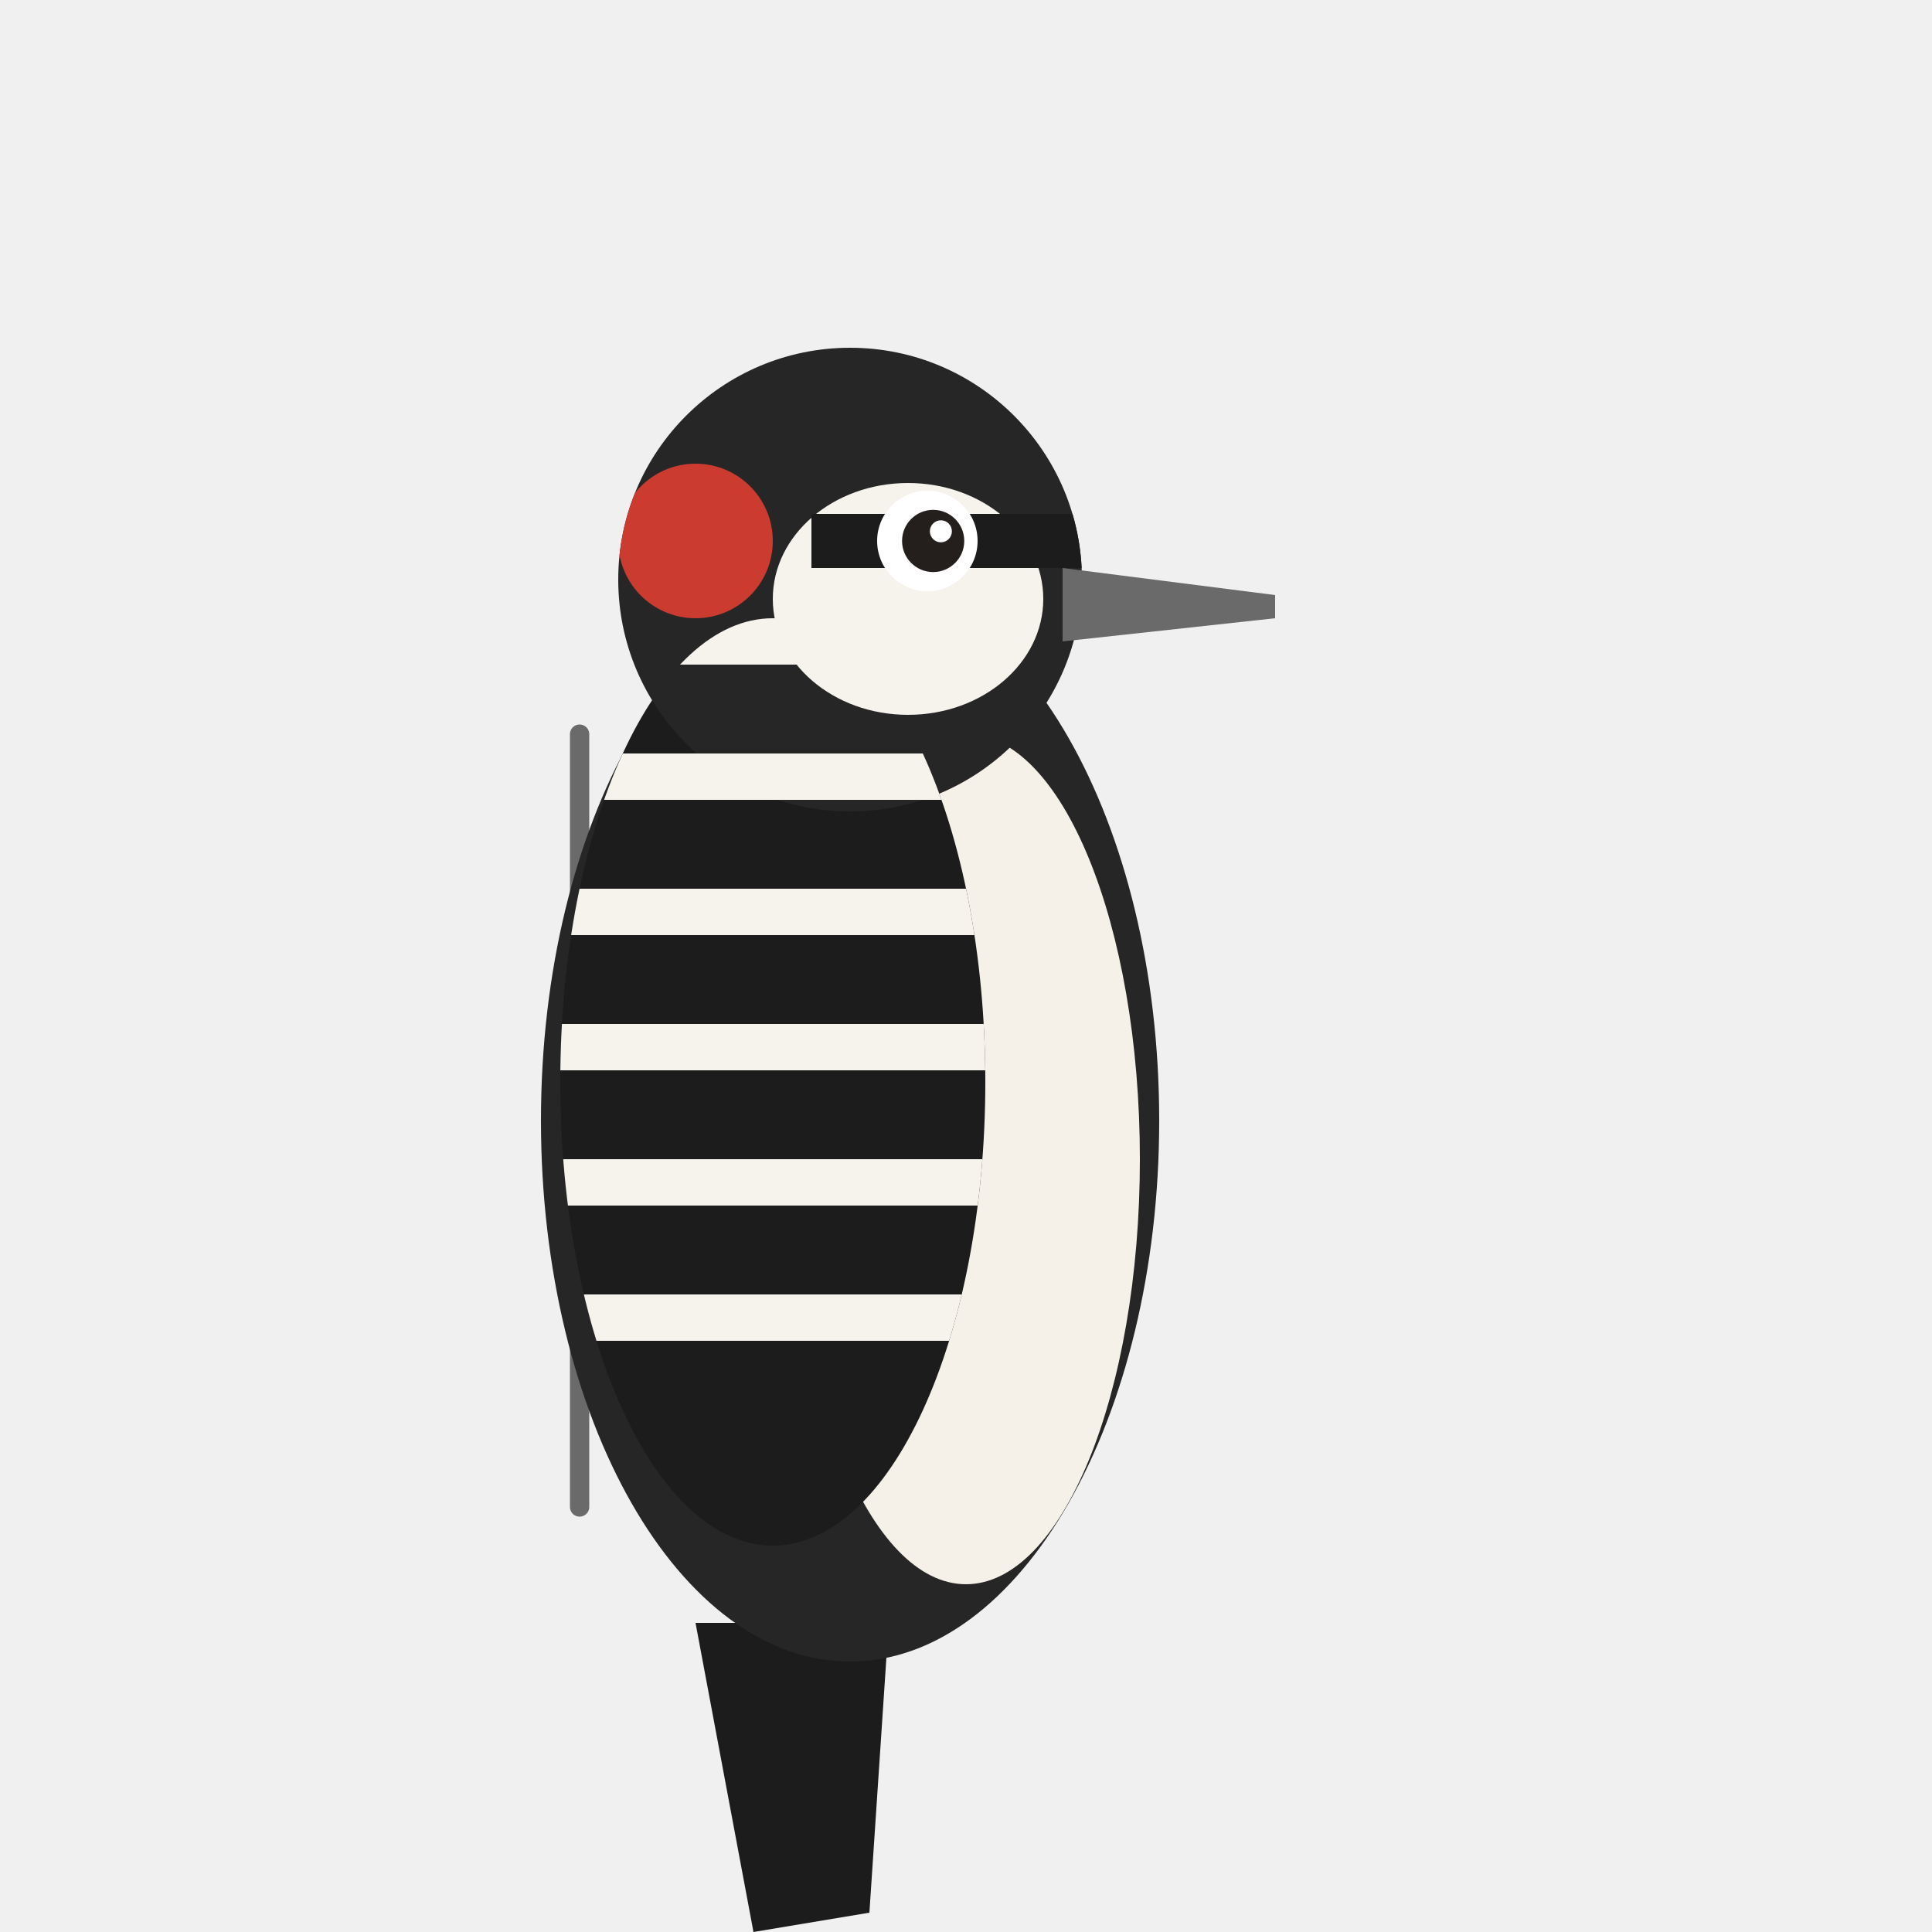
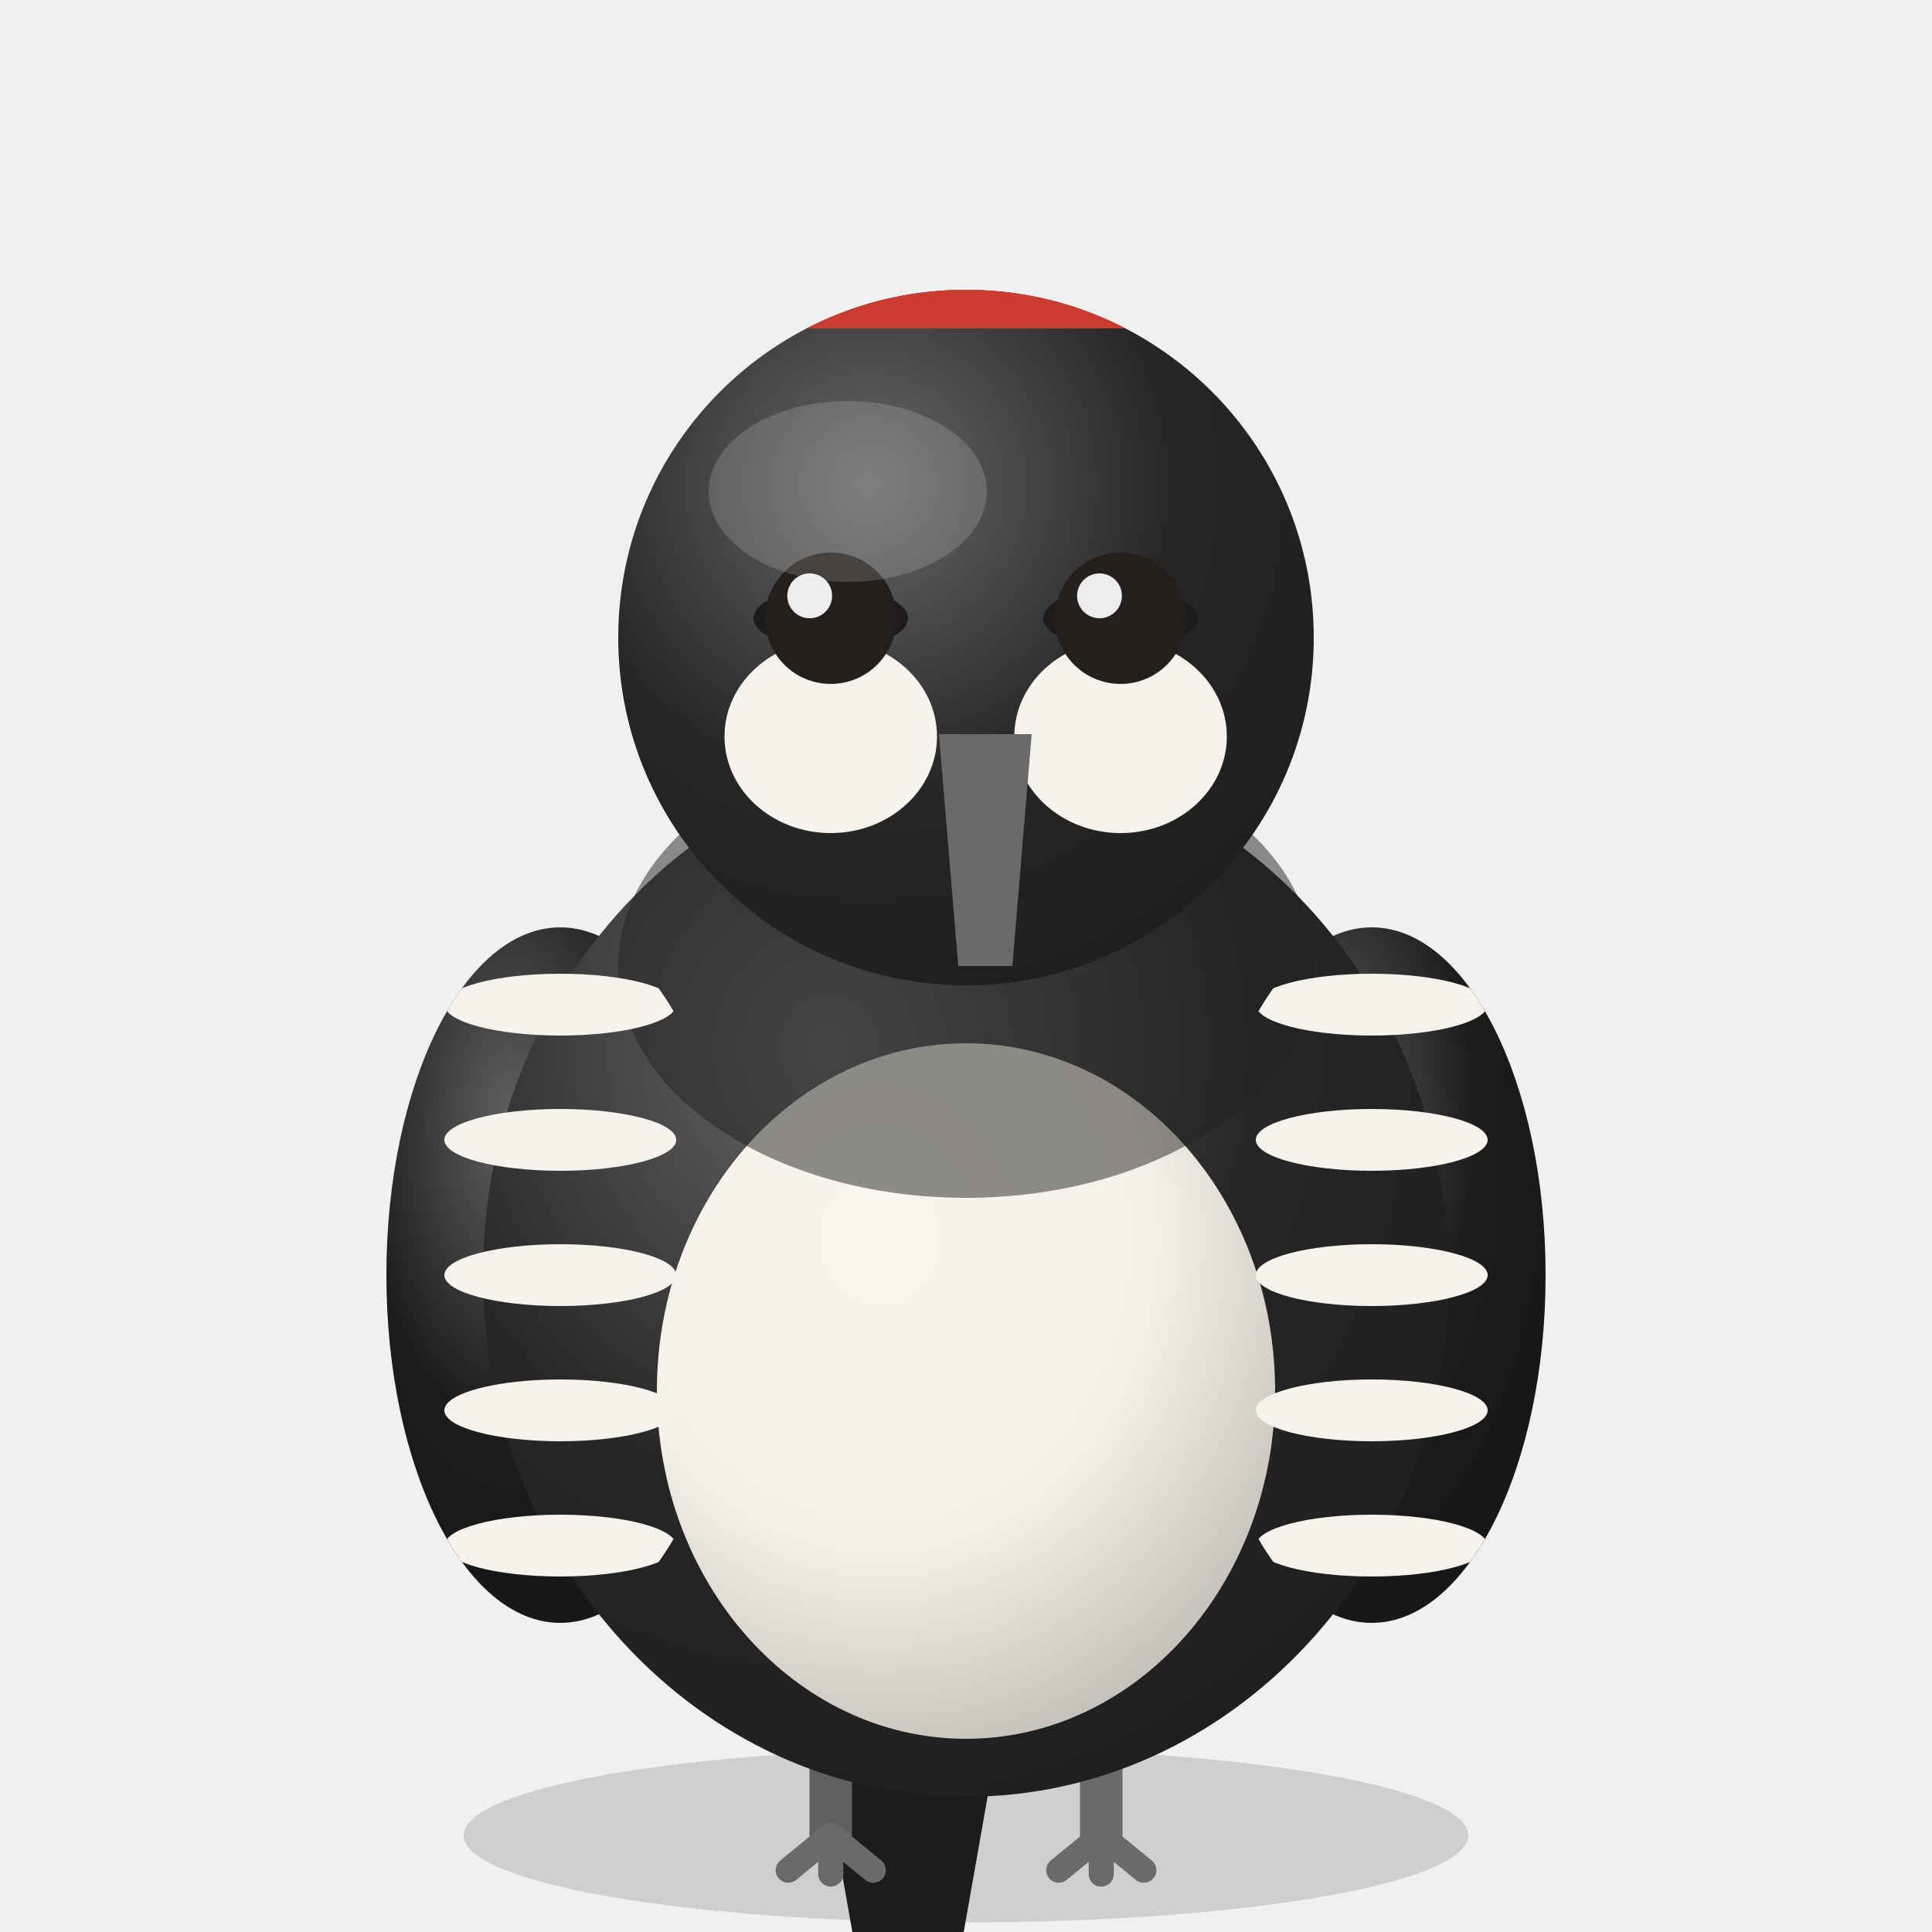
<svg xmlns="http://www.w3.org/2000/svg" width="512" height="512" viewBox="0 0 100 100" role="img" aria-label="Hairy Woodpecker">
  <defs>
+     <radialGradient id="bghairywoodpecker" cx="36%" cy="28%" r="80%">
+       <stop offset="0%" stop-color="#676767" />
+       <stop offset="55%" stop-color="#262626" />
+       <stop offset="100%" stop-color="#1e1e1e" />
+     </radialGradient>
+     <radialGradient id="hdhairywoodpecker" cx="36%" cy="28%" r="80%">
+       <stop offset="0%" stop-color="#676767" />
+       <stop offset="55%" stop-color="#262626" />
+       <stop offset="100%" stop-color="#1e1e1e" />
+     </radialGradient>
+     <radialGradient id="blhairywoodpecker" cx="36%" cy="28%" r="80%">
+       <stop offset="0%" stop-color="#f9f5ef" />
+       <stop offset="55%" stop-color="#f6f1e8" />
+       <stop offset="100%" stop-color="#c0bcb5" />
+     </radialGradient>
+     <radialGradient id="wghairywoodpecker" cx="36%" cy="28%" r="80%">
+       <stop offset="0%" stop-color="#606060" />
+       <stop offset="55%" stop-color="#1c1c1c" />
+       <stop offset="100%" stop-color="#161616" />
+     </radialGradient>
    <clipPath id="hhairywoodpecker">
-       <circle cx="44" cy="30" r="12" />
+       <circle cx="50" cy="33" r="18" />
    </clipPath>
    <clipPath id="bhairywoodpecker">
-       <ellipse cx="44" cy="58" rx="16" ry="28" />
-       <ellipse cx="50" cy="56" rx="14" ry="16" />
+       <ellipse cx="50" cy="66" rx="25" ry="27" />
    </clipPath>
    <clipPath id="whairywoodpecker">
-       <ellipse cx="40" cy="56" rx="11" ry="24" />
+       <ellipse cx="29" cy="66" rx="9" ry="18" />
+       <ellipse cx="71" cy="66" rx="9" ry="18" />
    </clipPath>
  </defs>
-   <path d="M36 84 L39 100 L45 99 L46 84 Z" fill="#1c1c1c" />
-   <line x1="30" y1="38" x2="30" y2="78" stroke="#6a6a6a" stroke-width="1" stroke-linecap="round" />
-   <line x1="30" y1="50" x2="36" y2="46" stroke="#6a6a6a" stroke-width="1.4" stroke-linecap="round" />
-   <ellipse cx="44" cy="58" rx="16" ry="28" fill="#262626" />
-   <ellipse cx="50" cy="60" rx="9" ry="22" fill="#f6f1e8" />
-   <ellipse cx="40" cy="56" rx="11" ry="24" fill="#1c1c1c" />
-   <circle cx="44" cy="30" r="12" fill="#262626" />
-   <ellipse cx="47" cy="31" rx="7" ry="6" fill="#f6f3ec" clip-path="url(#hhairywoodpecker)" />
-   <rect x="42" y="26.6" width="18" height="2.8" fill="#1c1c1c" clip-path="url(#hhairywoodpecker)" />
-   <circle cx="36" cy="28" r="4" fill="#cc3b30" clip-path="url(#hhairywoodpecker)" />
-   <rect x="29" y="32" width="22" height="2.4" fill="#f6f3ec" clip-path="url(#whairywoodpecker)" />
-   <rect x="29" y="39" width="22" height="2.4" fill="#f6f3ec" clip-path="url(#whairywoodpecker)" />
-   <rect x="29" y="46" width="22" height="2.4" fill="#f6f3ec" clip-path="url(#whairywoodpecker)" />
-   <rect x="29" y="53" width="22" height="2.4" fill="#f6f3ec" clip-path="url(#whairywoodpecker)" />
-   <rect x="29" y="60" width="22" height="2.4" fill="#f6f3ec" clip-path="url(#whairywoodpecker)" />
-   <rect x="29" y="67" width="22" height="2.4" fill="#f6f3ec" clip-path="url(#whairywoodpecker)" />
-   <path d="M55 29.4 L66 30.8 L66 32 L55 33.2 Z" fill="#6a6a6a" />
+   <ellipse cx="50" cy="95" rx="26" ry="4.5" fill="#000" opacity="0.14" />
+   <path d="M42 88 L52 88 L49 105 L45 105 Z" fill="#1c1c1c" />
+   <line x1="43" y1="86" x2="43" y2="95" stroke="#5f5f5f" stroke-width="2.2" stroke-linecap="round" />
+   <line x1="57" y1="86" x2="57" y2="95" stroke="#6a6a6a" stroke-width="2.2" stroke-linecap="round" />
+   <line x1="43" y1="95" x2="40.8" y2="96.8" stroke="#6a6a6a" stroke-width="1.3" stroke-linecap="round" />
+   <line x1="43" y1="95" x2="43" y2="97" stroke="#6a6a6a" stroke-width="1.3" stroke-linecap="round" />
+   <line x1="43" y1="95" x2="45.2" y2="96.8" stroke="#6a6a6a" stroke-width="1.3" stroke-linecap="round" />
+   <line x1="57" y1="95" x2="54.8" y2="96.8" stroke="#6a6a6a" stroke-width="1.3" stroke-linecap="round" />
+   <line x1="57" y1="95" x2="57" y2="97" stroke="#6a6a6a" stroke-width="1.3" stroke-linecap="round" />
+   <line x1="57" y1="95" x2="59.2" y2="96.8" stroke="#6a6a6a" stroke-width="1.3" stroke-linecap="round" />
+   <ellipse cx="29" cy="66" rx="9" ry="18" fill="url(#wghairywoodpecker)" />
+   <ellipse cx="71" cy="66" rx="9" ry="18" fill="url(#wghairywoodpecker)" />
+   <ellipse cx="50" cy="66" rx="25" ry="27" fill="url(#bghairywoodpecker)" />
+   <ellipse cx="50" cy="72" rx="16" ry="18" fill="url(#blhairywoodpecker)" />
+   <ellipse cx="50" cy="50" rx="18" ry="12" fill="#212121" opacity="0.5" />
+   <circle cx="50" cy="33" r="18" fill="url(#hdhairywoodpecker)" />
+   <ellipse cx="43" cy="38.12" rx="5.5" ry="5" fill="#f6f3ec" clip-path="url(#hhairywoodpecker)" />
+   <ellipse cx="58" cy="38.12" rx="5.5" ry="5" fill="#f6f3ec" clip-path="url(#hhairywoodpecker)" />
+   <ellipse cx="43" cy="32" rx="4" ry="1.6" fill="#1c1c1c" clip-path="url(#hhairywoodpecker)" />
+   <ellipse cx="58" cy="32" rx="4" ry="1.6" fill="#1c1c1c" clip-path="url(#hhairywoodpecker)" />
+   <rect x="31" y="14" width="38" height="3" fill="#cc3b30" clip-path="url(#hhairywoodpecker)" />
+   <ellipse cx="29" cy="52" rx="6" ry="1.6" fill="#f6f3ec" clip-path="url(#whairywoodpecker)" />
+   <ellipse cx="71" cy="52" rx="6" ry="1.6" fill="#f6f3ec" clip-path="url(#whairywoodpecker)" />
+   <ellipse cx="29" cy="59" rx="6" ry="1.6" fill="#f6f3ec" clip-path="url(#whairywoodpecker)" />
+   <ellipse cx="71" cy="59" rx="6" ry="1.6" fill="#f6f3ec" clip-path="url(#whairywoodpecker)" />
+   <ellipse cx="29" cy="66" rx="6" ry="1.6" fill="#f6f3ec" clip-path="url(#whairywoodpecker)" />
+   <ellipse cx="71" cy="66" rx="6" ry="1.6" fill="#f6f3ec" clip-path="url(#whairywoodpecker)" />
+   <ellipse cx="29" cy="73" rx="6" ry="1.6" fill="#f6f3ec" clip-path="url(#whairywoodpecker)" />
+   <ellipse cx="71" cy="73" rx="6" ry="1.6" fill="#f6f3ec" clip-path="url(#whairywoodpecker)" />
+   <ellipse cx="29" cy="80" rx="6" ry="1.6" fill="#f6f3ec" clip-path="url(#whairywoodpecker)" />
+   <ellipse cx="71" cy="80" rx="6" ry="1.6" fill="#f6f3ec" clip-path="url(#whairywoodpecker)" />
+   <path d="M48.6 38 L53.4 38 L52.4 50 L49.6 50 Z" fill="#6a6a6a" />
  <g>
-     <circle cx="48" cy="28" r="2.6" fill="#fff" />
-     <circle cx="48.3" cy="28" r="1.61" fill="#241f1c" />
-     <circle cx="48.7" cy="27.5" r="0.57" fill="#fff" />
+     <circle cx="43" cy="32" r="3.4" fill="#241f1c" />
+     <circle cx="41.91" cy="30.84" r="1.16" fill="#fff" opacity="0.92" />
+     <circle cx="58" cy="32" r="3.4" fill="#241f1c" />
+     <circle cx="56.91" cy="30.84" r="1.16" fill="#fff" opacity="0.92" />
  </g>
+   <ellipse cx="43.88" cy="25.44" rx="7.2" ry="4.68" fill="#fff" opacity="0.16" />
</svg>
